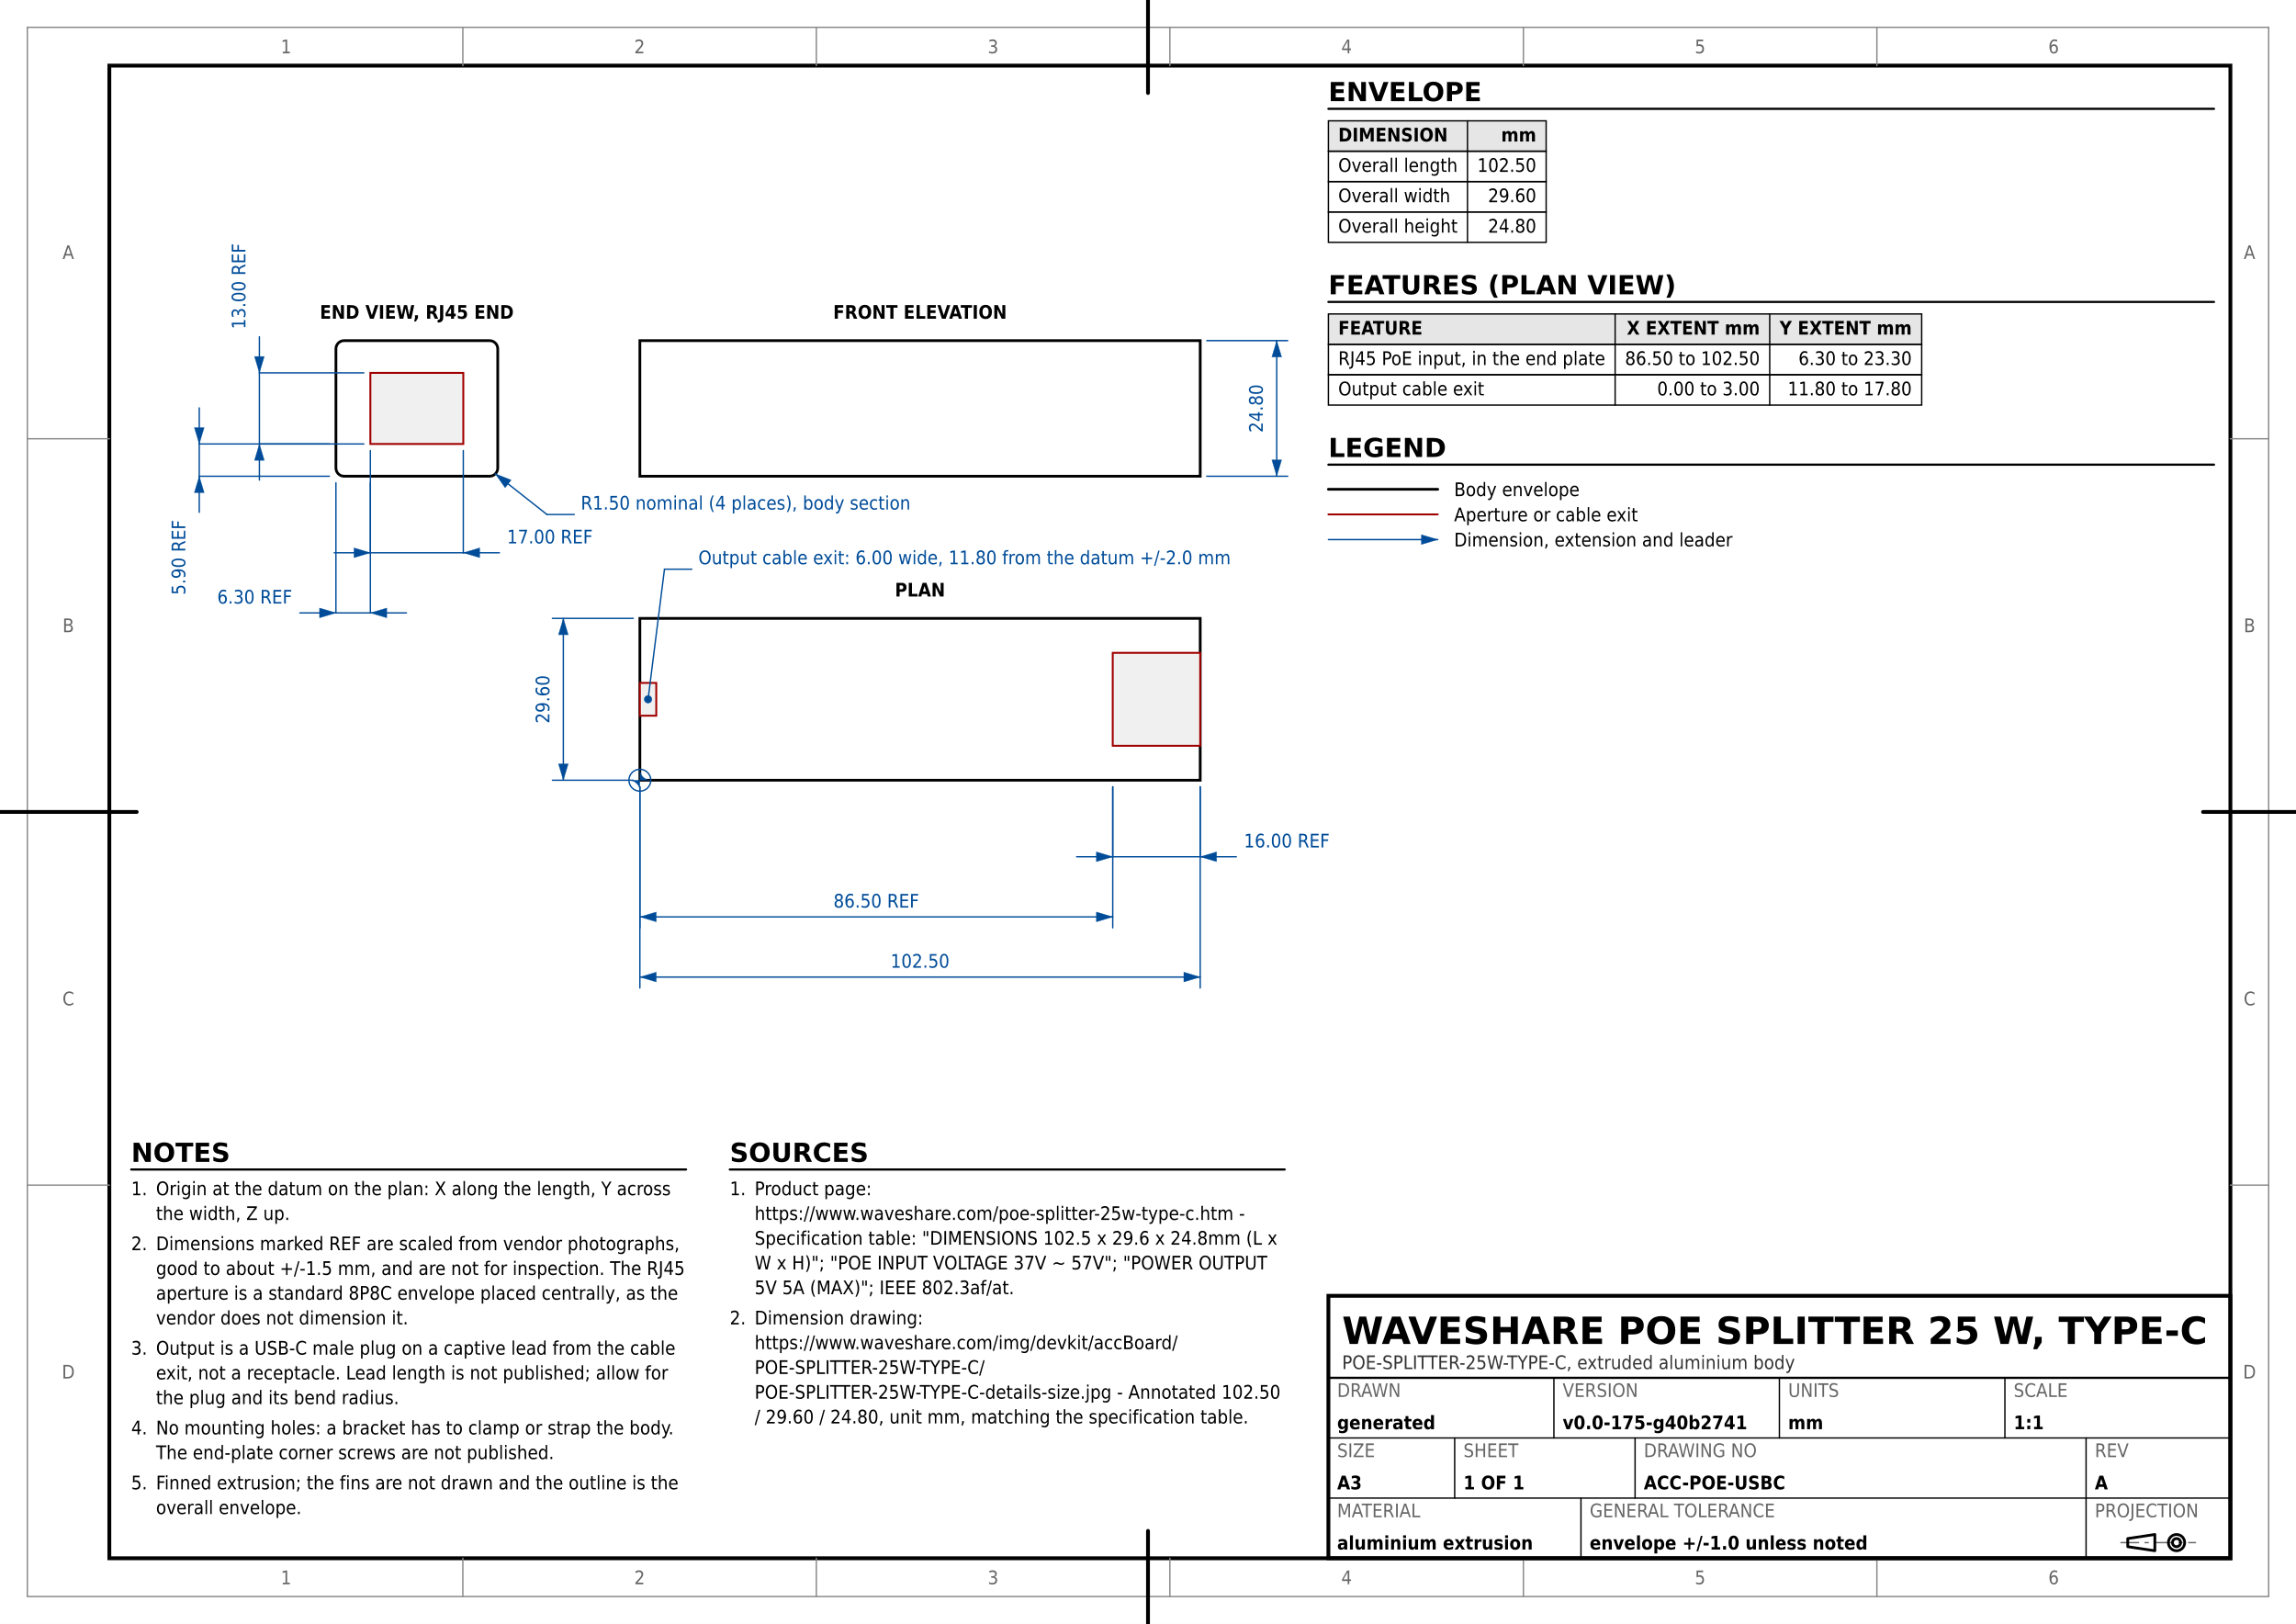
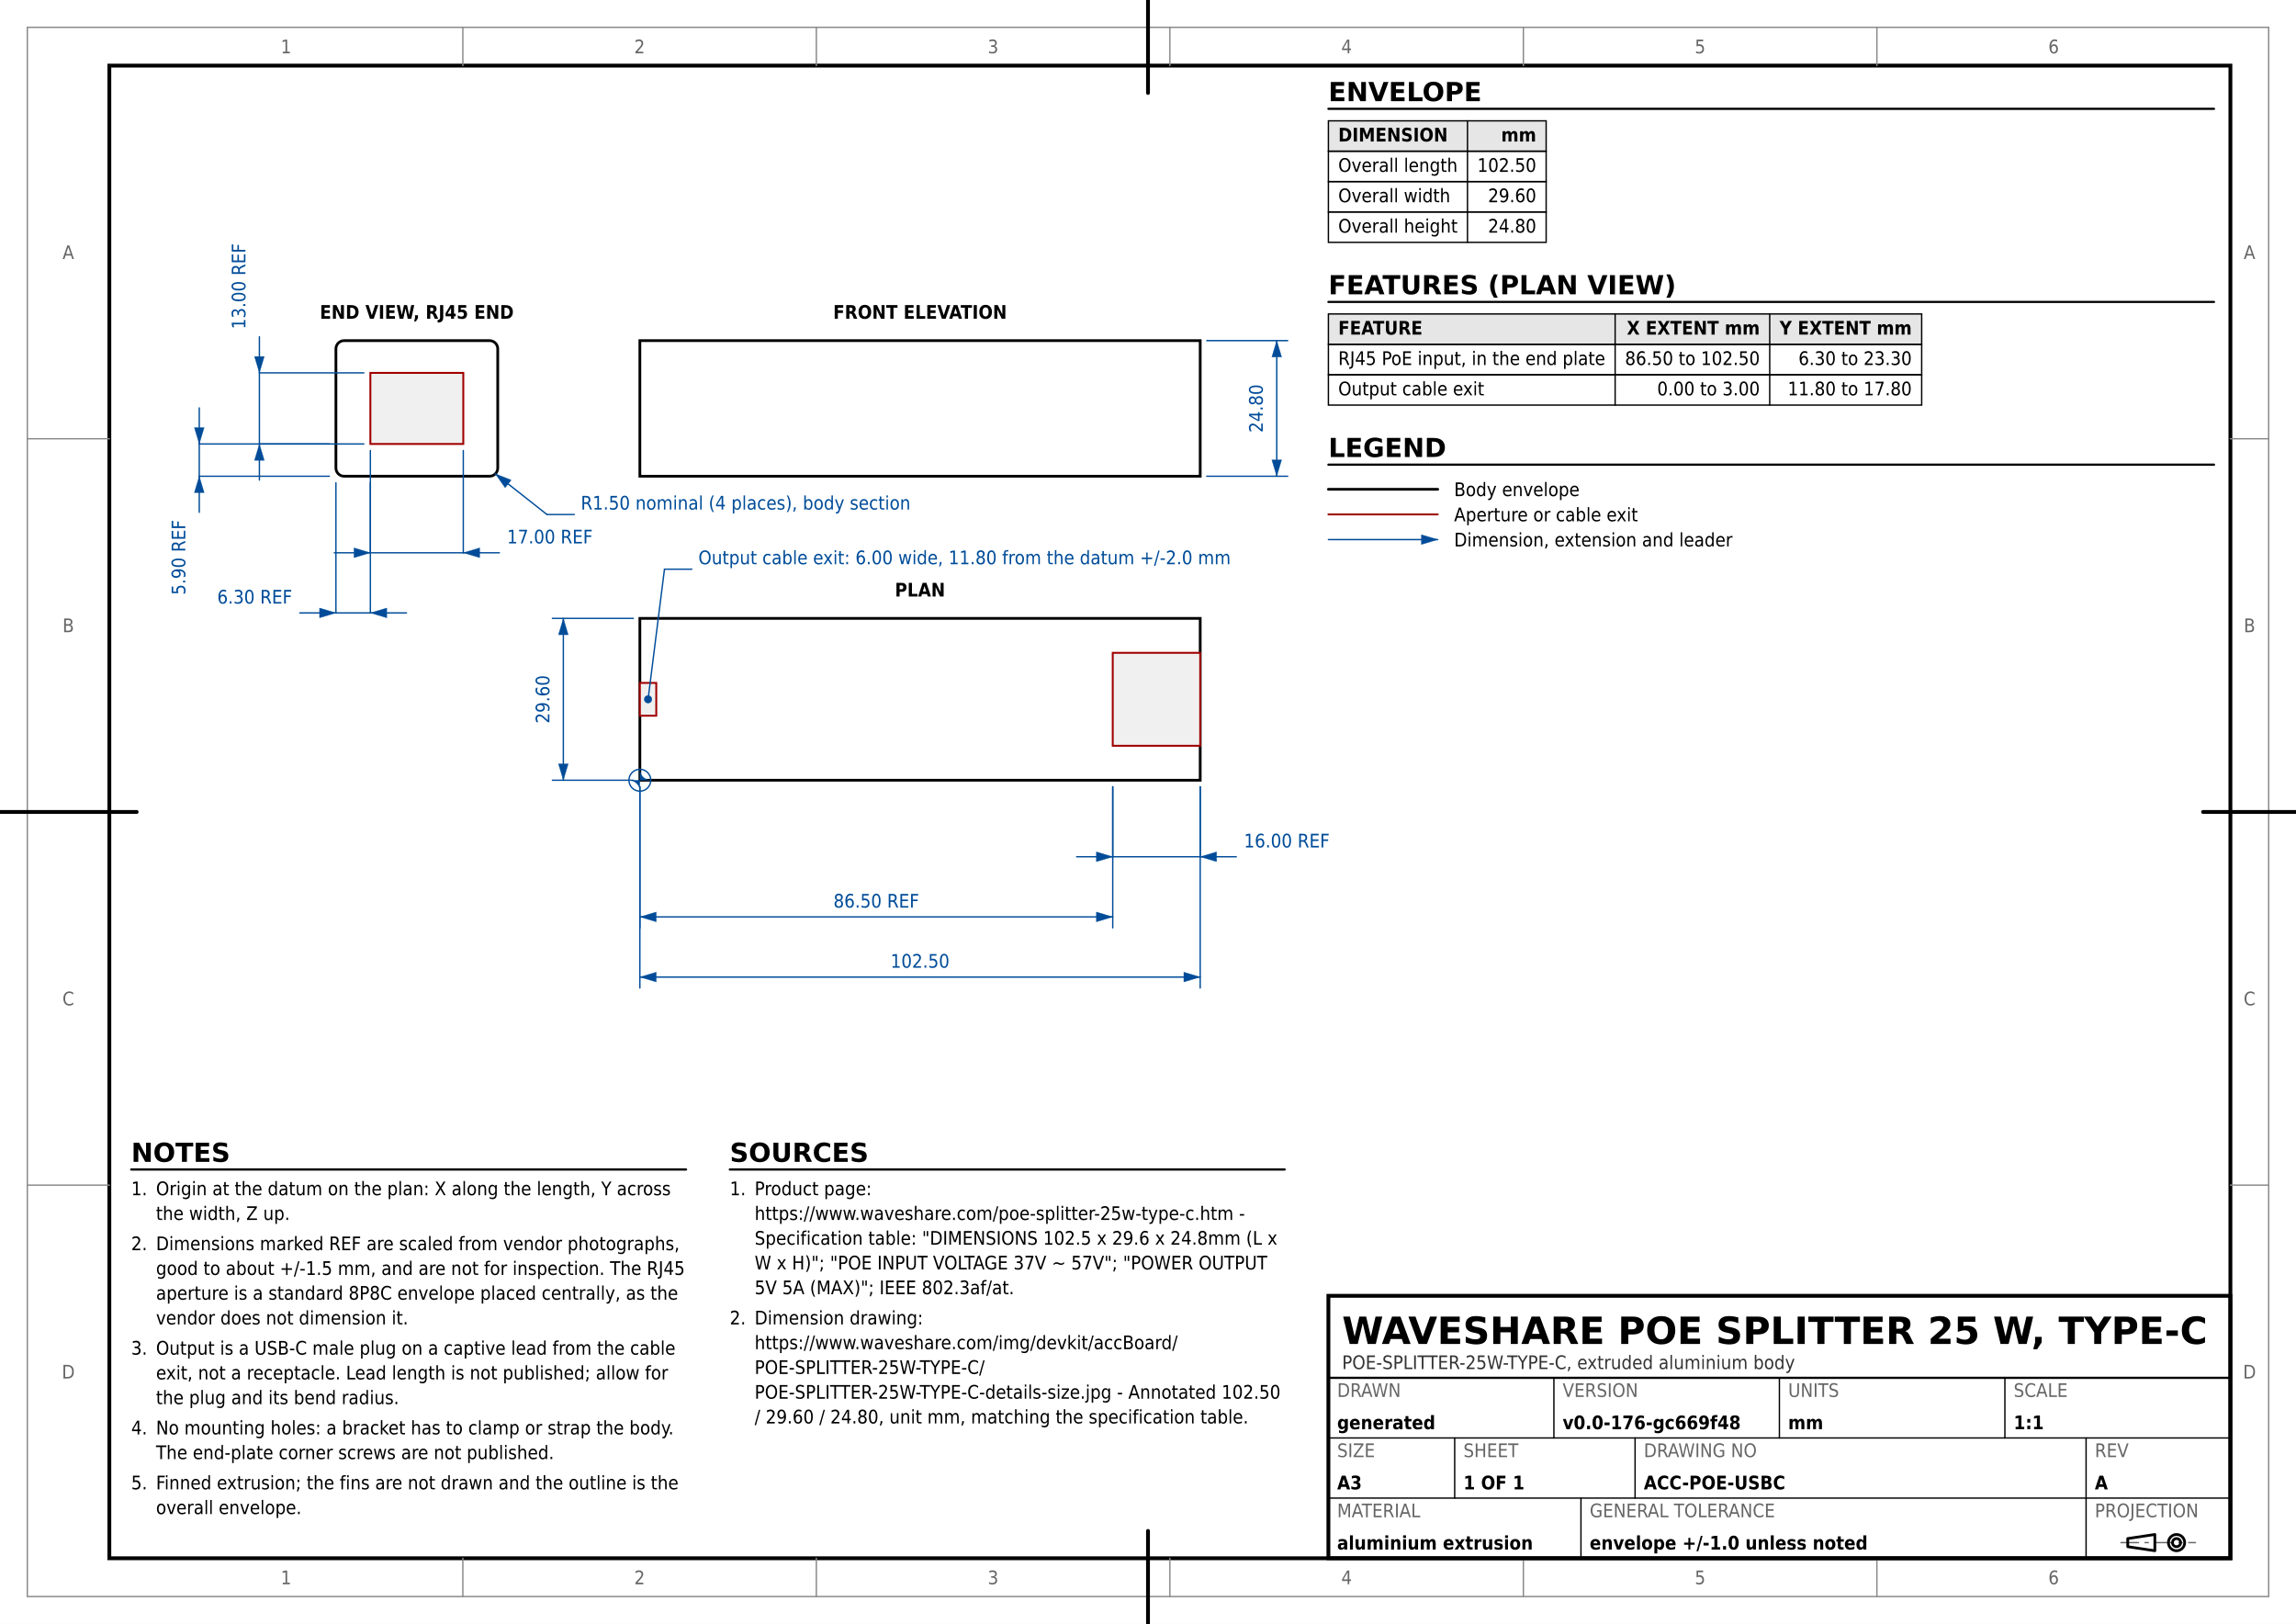
<svg xmlns="http://www.w3.org/2000/svg" version="1.1" width="420mm" height="297mm" viewBox="0 0 420 297">
  <rect width="100%" height="100%" fill="#ffffff" />
  <rect x="5" y="5" width="410" height="287" fill="none" stroke="#888888" stroke-width="0.25" />
  <rect x="20" y="12" width="388" height="273" fill="none" stroke="#000000" stroke-width="0.7" />
  <text x="52.333" y="289.75" font-family="DejaVu Sans Condensed, DejaVu Sans, Liberation Sans, sans-serif" font-size="3.429" fill="#666666" text-anchor="middle">1</text>
  <text x="52.333" y="9.75" font-family="DejaVu Sans Condensed, DejaVu Sans, Liberation Sans, sans-serif" font-size="3.429" fill="#666666" text-anchor="middle">1</text>
  <line x1="84.667" y1="292" x2="84.667" y2="285" stroke="#888888" stroke-width="0.25" stroke-linecap="round" />
  <line x1="84.667" y1="12" x2="84.667" y2="5" stroke="#888888" stroke-width="0.25" stroke-linecap="round" />
  <text x="117" y="289.75" font-family="DejaVu Sans Condensed, DejaVu Sans, Liberation Sans, sans-serif" font-size="3.429" fill="#666666" text-anchor="middle">2</text>
  <text x="117" y="9.75" font-family="DejaVu Sans Condensed, DejaVu Sans, Liberation Sans, sans-serif" font-size="3.429" fill="#666666" text-anchor="middle">2</text>
  <line x1="149.333" y1="292" x2="149.333" y2="285" stroke="#888888" stroke-width="0.25" stroke-linecap="round" />
  <line x1="149.333" y1="12" x2="149.333" y2="5" stroke="#888888" stroke-width="0.25" stroke-linecap="round" />
  <text x="181.667" y="289.75" font-family="DejaVu Sans Condensed, DejaVu Sans, Liberation Sans, sans-serif" font-size="3.429" fill="#666666" text-anchor="middle">3</text>
  <text x="181.667" y="9.75" font-family="DejaVu Sans Condensed, DejaVu Sans, Liberation Sans, sans-serif" font-size="3.429" fill="#666666" text-anchor="middle">3</text>
  <line x1="214" y1="292" x2="214" y2="285" stroke="#888888" stroke-width="0.25" stroke-linecap="round" />
  <line x1="214" y1="12" x2="214" y2="5" stroke="#888888" stroke-width="0.25" stroke-linecap="round" />
  <text x="246.333" y="289.75" font-family="DejaVu Sans Condensed, DejaVu Sans, Liberation Sans, sans-serif" font-size="3.429" fill="#666666" text-anchor="middle">4</text>
  <text x="246.333" y="9.75" font-family="DejaVu Sans Condensed, DejaVu Sans, Liberation Sans, sans-serif" font-size="3.429" fill="#666666" text-anchor="middle">4</text>
  <line x1="278.667" y1="292" x2="278.667" y2="285" stroke="#888888" stroke-width="0.25" stroke-linecap="round" />
  <line x1="278.667" y1="12" x2="278.667" y2="5" stroke="#888888" stroke-width="0.25" stroke-linecap="round" />
  <text x="311" y="289.75" font-family="DejaVu Sans Condensed, DejaVu Sans, Liberation Sans, sans-serif" font-size="3.429" fill="#666666" text-anchor="middle">5</text>
  <text x="311" y="9.75" font-family="DejaVu Sans Condensed, DejaVu Sans, Liberation Sans, sans-serif" font-size="3.429" fill="#666666" text-anchor="middle">5</text>
  <line x1="343.333" y1="292" x2="343.333" y2="285" stroke="#888888" stroke-width="0.25" stroke-linecap="round" />
  <line x1="343.333" y1="12" x2="343.333" y2="5" stroke="#888888" stroke-width="0.25" stroke-linecap="round" />
  <text x="375.667" y="289.75" font-family="DejaVu Sans Condensed, DejaVu Sans, Liberation Sans, sans-serif" font-size="3.429" fill="#666666" text-anchor="middle">6</text>
  <text x="375.667" y="9.75" font-family="DejaVu Sans Condensed, DejaVu Sans, Liberation Sans, sans-serif" font-size="3.429" fill="#666666" text-anchor="middle">6</text>
  <text x="12.5" y="252.125" font-family="DejaVu Sans Condensed, DejaVu Sans, Liberation Sans, sans-serif" font-size="3.429" fill="#666666" text-anchor="middle">D</text>
  <text x="411.5" y="252.125" font-family="DejaVu Sans Condensed, DejaVu Sans, Liberation Sans, sans-serif" font-size="3.429" fill="#666666" text-anchor="middle">D</text>
  <line x1="5" y1="216.75" x2="20" y2="216.75" stroke="#888888" stroke-width="0.25" stroke-linecap="round" />
  <line x1="408" y1="216.75" x2="415" y2="216.75" stroke="#888888" stroke-width="0.25" stroke-linecap="round" />
  <text x="12.5" y="183.875" font-family="DejaVu Sans Condensed, DejaVu Sans, Liberation Sans, sans-serif" font-size="3.429" fill="#666666" text-anchor="middle">C</text>
  <text x="411.5" y="183.875" font-family="DejaVu Sans Condensed, DejaVu Sans, Liberation Sans, sans-serif" font-size="3.429" fill="#666666" text-anchor="middle">C</text>
  <line x1="5" y1="148.5" x2="20" y2="148.5" stroke="#888888" stroke-width="0.25" stroke-linecap="round" />
  <line x1="408" y1="148.5" x2="415" y2="148.5" stroke="#888888" stroke-width="0.25" stroke-linecap="round" />
  <text x="12.5" y="115.625" font-family="DejaVu Sans Condensed, DejaVu Sans, Liberation Sans, sans-serif" font-size="3.429" fill="#666666" text-anchor="middle">B</text>
  <text x="411.5" y="115.625" font-family="DejaVu Sans Condensed, DejaVu Sans, Liberation Sans, sans-serif" font-size="3.429" fill="#666666" text-anchor="middle">B</text>
  <line x1="5" y1="80.25" x2="20" y2="80.25" stroke="#888888" stroke-width="0.25" stroke-linecap="round" />
  <line x1="408" y1="80.25" x2="415" y2="80.25" stroke="#888888" stroke-width="0.25" stroke-linecap="round" />
  <text x="12.5" y="47.375" font-family="DejaVu Sans Condensed, DejaVu Sans, Liberation Sans, sans-serif" font-size="3.429" fill="#666666" text-anchor="middle">A</text>
  <text x="411.5" y="47.375" font-family="DejaVu Sans Condensed, DejaVu Sans, Liberation Sans, sans-serif" font-size="3.429" fill="#666666" text-anchor="middle">A</text>
  <line x1="210" y1="297" x2="210" y2="280" stroke="#000000" stroke-width="0.7" stroke-linecap="round" />
  <line x1="210" y1="17" x2="210" y2="0" stroke="#000000" stroke-width="0.7" stroke-linecap="round" />
  <line x1="0" y1="148.5" x2="25" y2="148.5" stroke="#000000" stroke-width="0.7" stroke-linecap="round" />
  <line x1="403" y1="148.5" x2="420" y2="148.5" stroke="#000000" stroke-width="0.7" stroke-linecap="round" />
  <rect x="117.05" y="62.3" width="102.5" height="24.8" fill="none" stroke="#000000" stroke-width="0.5" />
  <rect x="117.05" y="113.1" width="102.5" height="29.6" fill="none" stroke="#000000" stroke-width="0.5" />
  <rect x="61.45" y="62.3" width="29.6" height="24.8" fill="none" stroke="#000000" stroke-width="0.5" rx="1.5" ry="1.5" />
  <text x="168.3" y="58.3" font-family="DejaVu Sans Condensed, DejaVu Sans, Liberation Sans, sans-serif" font-size="3.429" fill="#000000" text-anchor="middle" font-weight="bold">FRONT ELEVATION</text>
  <text x="168.3" y="109.1" font-family="DejaVu Sans Condensed, DejaVu Sans, Liberation Sans, sans-serif" font-size="3.429" fill="#000000" text-anchor="middle" font-weight="bold">PLAN</text>
  <text x="76.25" y="58.3" font-family="DejaVu Sans Condensed, DejaVu Sans, Liberation Sans, sans-serif" font-size="3.429" fill="#000000" text-anchor="middle" font-weight="bold">END VIEW, RJ45 END</text>
  <rect x="203.55" y="119.4" width="16" height="17" fill="#f0f0f0" stroke="#a00000" stroke-width="0.35" />
  <rect x="67.75" y="68.2" width="17" height="13" fill="#f0f0f0" stroke="#a00000" stroke-width="0.35" />
  <line x1="67.75" y1="82.4" x2="67.75" y2="101.1" stroke="#004c99" stroke-width="0.25" stroke-linecap="round" />
  <line x1="84.75" y1="82.4" x2="84.75" y2="101.1" stroke="#004c99" stroke-width="0.25" stroke-linecap="round" />
  <line x1="67.75" y1="101.1" x2="84.75" y2="101.1" stroke="#004c99" stroke-width="0.25" stroke-linecap="round" />
  <polygon points="67.75,101.1 64.75,100.2 64.75,102" fill="#004c99" stroke="#004c99" stroke-width="0.05" stroke-linejoin="round" />
  <polygon points="84.75,101.1 87.75,102 87.75,100.2" fill="#004c99" stroke="#004c99" stroke-width="0.05" stroke-linejoin="round" />
  <line x1="61.15" y1="101.1" x2="67.75" y2="101.1" stroke="#004c99" stroke-width="0.25" stroke-linecap="round" />
  <line x1="84.75" y1="101.1" x2="91.35" y2="101.1" stroke="#004c99" stroke-width="0.25" stroke-linecap="round" />
  <text x="92.75" y="99.391" font-family="DejaVu Sans Condensed, DejaVu Sans, Liberation Sans, sans-serif" font-size="3.429" fill="#004c99" text-anchor="start">17.00 REF</text>
  <line x1="61.45" y1="88.3" x2="61.45" y2="112.1" stroke="#004c99" stroke-width="0.25" stroke-linecap="round" />
  <line x1="67.75" y1="88.3" x2="67.75" y2="112.1" stroke="#004c99" stroke-width="0.25" stroke-linecap="round" />
  <line x1="61.45" y1="112.1" x2="67.75" y2="112.1" stroke="#004c99" stroke-width="0.25" stroke-linecap="round" />
  <polygon points="61.45,112.1 58.45,111.2 58.45,113" fill="#004c99" stroke="#004c99" stroke-width="0.05" stroke-linejoin="round" />
  <polygon points="67.75,112.1 70.75,113 70.75,111.2" fill="#004c99" stroke="#004c99" stroke-width="0.05" stroke-linejoin="round" />
  <line x1="54.85" y1="112.1" x2="61.45" y2="112.1" stroke="#004c99" stroke-width="0.25" stroke-linecap="round" />
  <line x1="67.75" y1="112.1" x2="74.35" y2="112.1" stroke="#004c99" stroke-width="0.25" stroke-linecap="round" />
  <text x="53.45" y="110.391" font-family="DejaVu Sans Condensed, DejaVu Sans, Liberation Sans, sans-serif" font-size="3.429" fill="#004c99" text-anchor="end">6.30 REF</text>
  <line x1="66.55" y1="81.2" x2="47.45" y2="81.2" stroke="#004c99" stroke-width="0.25" stroke-linecap="round" />
  <line x1="66.55" y1="68.2" x2="47.45" y2="68.2" stroke="#004c99" stroke-width="0.25" stroke-linecap="round" />
  <line x1="47.45" y1="81.2" x2="47.45" y2="68.2" stroke="#004c99" stroke-width="0.25" stroke-linecap="round" />
  <polygon points="47.45,81.2 46.55,84.2 48.35,84.2" fill="#004c99" stroke="#004c99" stroke-width="0.05" stroke-linejoin="round" />
  <polygon points="47.45,68.2 48.35,65.2 46.55,65.2" fill="#004c99" stroke="#004c99" stroke-width="0.05" stroke-linejoin="round" />
  <line x1="47.45" y1="87.8" x2="47.45" y2="81.2" stroke="#004c99" stroke-width="0.25" stroke-linecap="round" />
  <line x1="47.45" y1="68.2" x2="47.45" y2="61.6" stroke="#004c99" stroke-width="0.25" stroke-linecap="round" />
  <text x="44.895" y="60.2" font-family="DejaVu Sans Condensed, DejaVu Sans, Liberation Sans, sans-serif" font-size="3.429" fill="#004c99" text-anchor="start" transform="rotate(-90 44.8953 60.2)">13.00 REF</text>
  <line x1="60.25" y1="87.1" x2="36.45" y2="87.1" stroke="#004c99" stroke-width="0.25" stroke-linecap="round" />
  <line x1="60.25" y1="81.2" x2="36.45" y2="81.2" stroke="#004c99" stroke-width="0.25" stroke-linecap="round" />
  <line x1="36.45" y1="87.1" x2="36.45" y2="81.2" stroke="#004c99" stroke-width="0.25" stroke-linecap="round" />
  <polygon points="36.45,87.1 35.55,90.1 37.35,90.1" fill="#004c99" stroke="#004c99" stroke-width="0.05" stroke-linejoin="round" />
  <polygon points="36.45,81.2 37.35,78.2 35.55,78.2" fill="#004c99" stroke="#004c99" stroke-width="0.05" stroke-linejoin="round" />
  <line x1="36.45" y1="93.7" x2="36.45" y2="87.1" stroke="#004c99" stroke-width="0.25" stroke-linecap="round" />
  <line x1="36.45" y1="81.2" x2="36.45" y2="74.6" stroke="#004c99" stroke-width="0.25" stroke-linecap="round" />
  <text x="33.895" y="95.1" font-family="DejaVu Sans Condensed, DejaVu Sans, Liberation Sans, sans-serif" font-size="3.429" fill="#004c99" text-anchor="end" transform="rotate(-90 33.8953 95.1)">5.90 REF</text>
  <line x1="203.55" y1="143.9" x2="203.55" y2="156.7" stroke="#004c99" stroke-width="0.25" stroke-linecap="round" />
  <line x1="219.55" y1="143.9" x2="219.55" y2="156.7" stroke="#004c99" stroke-width="0.25" stroke-linecap="round" />
  <line x1="203.55" y1="156.7" x2="219.55" y2="156.7" stroke="#004c99" stroke-width="0.25" stroke-linecap="round" />
  <polygon points="203.55,156.7 200.55,155.8 200.55,157.6" fill="#004c99" stroke="#004c99" stroke-width="0.05" stroke-linejoin="round" />
  <polygon points="219.55,156.7 222.55,157.6 222.55,155.8" fill="#004c99" stroke="#004c99" stroke-width="0.05" stroke-linejoin="round" />
  <line x1="196.95" y1="156.7" x2="203.55" y2="156.7" stroke="#004c99" stroke-width="0.25" stroke-linecap="round" />
  <line x1="219.55" y1="156.7" x2="226.15" y2="156.7" stroke="#004c99" stroke-width="0.25" stroke-linecap="round" />
  <text x="227.55" y="154.991" font-family="DejaVu Sans Condensed, DejaVu Sans, Liberation Sans, sans-serif" font-size="3.429" fill="#004c99" text-anchor="start">16.00 REF</text>
  <line x1="117.05" y1="143.9" x2="117.05" y2="169.7" stroke="#004c99" stroke-width="0.25" stroke-linecap="round" />
  <line x1="203.55" y1="143.9" x2="203.55" y2="169.7" stroke="#004c99" stroke-width="0.25" stroke-linecap="round" />
  <line x1="117.05" y1="167.7" x2="203.55" y2="167.7" stroke="#004c99" stroke-width="0.25" stroke-linecap="round" />
  <polygon points="117.05,167.7 120.05,168.6 120.05,166.8" fill="#004c99" stroke="#004c99" stroke-width="0.05" stroke-linejoin="round" />
  <polygon points="203.55,167.7 200.55,166.8 200.55,168.6" fill="#004c99" stroke="#004c99" stroke-width="0.05" stroke-linejoin="round" />
  <text x="160.3" y="165.991" font-family="DejaVu Sans Condensed, DejaVu Sans, Liberation Sans, sans-serif" font-size="3.429" fill="#004c99" text-anchor="middle">86.50 REF</text>
  <rect x="117.05" y="124.9" width="3" height="6" fill="#f0f0f0" stroke="#a00000" stroke-width="0.35" />
  <circle cx="118.55" cy="127.9" r="0.7" fill="#004c99" stroke="#004c99" stroke-width="0.05" />
  <line x1="118.55" y1="127.9" x2="121.55" y2="104.1" stroke="#004c99" stroke-width="0.25" stroke-linecap="round" />
  <line x1="121.55" y1="104.1" x2="126.55" y2="104.1" stroke="#004c99" stroke-width="0.25" stroke-linecap="round" />
  <text x="127.75" y="103.2" font-family="DejaVu Sans Condensed, DejaVu Sans, Liberation Sans, sans-serif" font-size="3.429" fill="#004c99" text-anchor="start">Output cable exit: 6.00 wide, 11.80 from the datum +/-2.0 mm</text>
  <line x1="117.05" y1="143.9" x2="117.05" y2="180.7" stroke="#004c99" stroke-width="0.25" stroke-linecap="round" />
  <line x1="219.55" y1="143.9" x2="219.55" y2="180.7" stroke="#004c99" stroke-width="0.25" stroke-linecap="round" />
  <line x1="117.05" y1="178.7" x2="219.55" y2="178.7" stroke="#004c99" stroke-width="0.25" stroke-linecap="round" />
  <polygon points="117.05,178.7 120.05,179.6 120.05,177.8" fill="#004c99" stroke="#004c99" stroke-width="0.05" stroke-linejoin="round" />
  <polygon points="219.55,178.7 216.55,177.8 216.55,179.6" fill="#004c99" stroke="#004c99" stroke-width="0.05" stroke-linejoin="round" />
  <text x="168.3" y="176.991" font-family="DejaVu Sans Condensed, DejaVu Sans, Liberation Sans, sans-serif" font-size="3.429" fill="#004c99" text-anchor="middle">102.50</text>
  <line x1="115.85" y1="142.7" x2="101.05" y2="142.7" stroke="#004c99" stroke-width="0.25" stroke-linecap="round" />
  <line x1="115.85" y1="113.1" x2="101.05" y2="113.1" stroke="#004c99" stroke-width="0.25" stroke-linecap="round" />
  <line x1="103.05" y1="142.7" x2="103.05" y2="113.1" stroke="#004c99" stroke-width="0.25" stroke-linecap="round" />
  <polygon points="103.05,142.7 103.95,139.7 102.15,139.7" fill="#004c99" stroke="#004c99" stroke-width="0.05" stroke-linejoin="round" />
  <polygon points="103.05,113.1 102.15,116.1 103.95,116.1" fill="#004c99" stroke="#004c99" stroke-width="0.05" stroke-linejoin="round" />
  <text x="100.495" y="127.9" font-family="DejaVu Sans Condensed, DejaVu Sans, Liberation Sans, sans-serif" font-size="3.429" fill="#004c99" text-anchor="middle" transform="rotate(-90 100.4953 127.9)">29.60</text>
  <line x1="220.75" y1="87.1" x2="235.55" y2="87.1" stroke="#004c99" stroke-width="0.25" stroke-linecap="round" />
  <line x1="220.75" y1="62.3" x2="235.55" y2="62.3" stroke="#004c99" stroke-width="0.25" stroke-linecap="round" />
  <line x1="233.55" y1="87.1" x2="233.55" y2="62.3" stroke="#004c99" stroke-width="0.25" stroke-linecap="round" />
  <polygon points="233.55,87.1 234.45,84.1 232.65,84.1" fill="#004c99" stroke="#004c99" stroke-width="0.05" stroke-linejoin="round" />
  <polygon points="233.55,62.3 232.65,65.3 234.45,65.3" fill="#004c99" stroke="#004c99" stroke-width="0.05" stroke-linejoin="round" />
  <text x="230.995" y="74.7" font-family="DejaVu Sans Condensed, DejaVu Sans, Liberation Sans, sans-serif" font-size="3.429" fill="#004c99" text-anchor="middle" transform="rotate(-90 230.9953 74.7)">24.80</text>
  <polygon points="90.6,86.65 92.399,89.214 93.513,87.8" fill="#004c99" stroke="#004c99" stroke-width="0.05" stroke-linejoin="round" />
  <line x1="90.6" y1="86.65" x2="100.05" y2="94.1" stroke="#004c99" stroke-width="0.25" stroke-linecap="round" />
  <line x1="100.05" y1="94.1" x2="105.05" y2="94.1" stroke="#004c99" stroke-width="0.25" stroke-linecap="round" />
  <text x="106.25" y="93.2" font-family="DejaVu Sans Condensed, DejaVu Sans, Liberation Sans, sans-serif" font-size="3.429" fill="#004c99" text-anchor="start">R1.50 nominal (4 places), body section</text>
  <circle cx="117.05" cy="142.7" r="2" fill="none" stroke="#004c99" stroke-width="0.25" />
  <path d="M 117.05 142.7 L 119.05 142.7 A 2.0 2.0 0 0 1 117.05 140.7 Z" fill="#004c99" stroke="#004c99" stroke-width="0.05" stroke-linejoin="round" stroke-linecap="round" />
  <path d="M 117.05 142.7 L 115.05 142.7 A 2.0 2.0 0 0 1 117.05 144.7 Z" fill="#004c99" stroke="#004c99" stroke-width="0.05" stroke-linejoin="round" stroke-linecap="round" />
  <text x="243" y="18.5" font-family="DejaVu Sans, Liberation Sans, sans-serif" font-size="4.801" fill="#000000" text-anchor="start" font-weight="bold">ENVELOPE</text>
  <line x1="243" y1="19.9" x2="405" y2="19.9" stroke="#000000" stroke-width="0.4" stroke-linecap="round" />
  <rect x="243" y="22.1" width="39.833" height="5.556" fill="#e6e6e6" stroke="#000000" stroke-width="0.25" />
  <text x="244.8" y="25.878" font-family="DejaVu Sans Condensed, DejaVu Sans, Liberation Sans, sans-serif" font-size="3.429" fill="#000000" text-anchor="start" font-weight="bold">DIMENSION</text>
  <text x="281.033" y="25.878" font-family="DejaVu Sans Condensed, DejaVu Sans, Liberation Sans, sans-serif" font-size="3.429" fill="#000000" text-anchor="end" font-weight="bold">mm</text>
  <rect x="243" y="27.656" width="39.833" height="5.556" fill="none" stroke="#000000" stroke-width="0.25" />
  <text x="244.8" y="31.433" font-family="DejaVu Sans Condensed, DejaVu Sans, Liberation Sans, sans-serif" font-size="3.429" fill="#000000" text-anchor="start">Overall length</text>
  <text x="281.033" y="31.433" font-family="DejaVu Sans Condensed, DejaVu Sans, Liberation Sans, sans-serif" font-size="3.429" fill="#000000" text-anchor="end">102.50</text>
  <rect x="243" y="33.211" width="39.833" height="5.556" fill="none" stroke="#000000" stroke-width="0.25" />
  <text x="244.8" y="36.989" font-family="DejaVu Sans Condensed, DejaVu Sans, Liberation Sans, sans-serif" font-size="3.429" fill="#000000" text-anchor="start">Overall width</text>
  <text x="281.033" y="36.989" font-family="DejaVu Sans Condensed, DejaVu Sans, Liberation Sans, sans-serif" font-size="3.429" fill="#000000" text-anchor="end">29.60</text>
  <rect x="243" y="38.767" width="39.833" height="5.556" fill="none" stroke="#000000" stroke-width="0.25" />
  <text x="244.8" y="42.544" font-family="DejaVu Sans Condensed, DejaVu Sans, Liberation Sans, sans-serif" font-size="3.429" fill="#000000" text-anchor="start">Overall height</text>
  <text x="281.033" y="42.544" font-family="DejaVu Sans Condensed, DejaVu Sans, Liberation Sans, sans-serif" font-size="3.429" fill="#000000" text-anchor="end">24.80</text>
  <line x1="268.441" y1="22.1" x2="268.441" y2="44.322" stroke="#000000" stroke-width="0.25" stroke-linecap="round" />
  <text x="243" y="53.822" font-family="DejaVu Sans, Liberation Sans, sans-serif" font-size="4.801" fill="#000000" text-anchor="start" font-weight="bold">FEATURES (PLAN VIEW)</text>
  <line x1="243" y1="55.222" x2="405" y2="55.222" stroke="#000000" stroke-width="0.4" stroke-linecap="round" />
  <rect x="243" y="57.422" width="108.528" height="5.556" fill="#e6e6e6" stroke="#000000" stroke-width="0.25" />
  <text x="244.8" y="61.2" font-family="DejaVu Sans Condensed, DejaVu Sans, Liberation Sans, sans-serif" font-size="3.429" fill="#000000" text-anchor="start" font-weight="bold">FEATURE</text>
  <text x="321.929" y="61.2" font-family="DejaVu Sans Condensed, DejaVu Sans, Liberation Sans, sans-serif" font-size="3.429" fill="#000000" text-anchor="end" font-weight="bold">X EXTENT mm</text>
  <text x="349.728" y="61.2" font-family="DejaVu Sans Condensed, DejaVu Sans, Liberation Sans, sans-serif" font-size="3.429" fill="#000000" text-anchor="end" font-weight="bold">Y EXTENT mm</text>
  <rect x="243" y="62.978" width="108.528" height="5.556" fill="none" stroke="#000000" stroke-width="0.25" />
  <text x="244.8" y="66.756" font-family="DejaVu Sans Condensed, DejaVu Sans, Liberation Sans, sans-serif" font-size="3.429" fill="#000000" text-anchor="start">RJ45 PoE input, in the end plate</text>
  <text x="321.929" y="66.756" font-family="DejaVu Sans Condensed, DejaVu Sans, Liberation Sans, sans-serif" font-size="3.429" fill="#000000" text-anchor="end">86.50 to 102.50</text>
  <text x="349.728" y="66.756" font-family="DejaVu Sans Condensed, DejaVu Sans, Liberation Sans, sans-serif" font-size="3.429" fill="#000000" text-anchor="end">6.30 to 23.30</text>
  <rect x="243" y="68.533" width="108.528" height="5.556" fill="none" stroke="#000000" stroke-width="0.25" />
  <text x="244.8" y="72.311" font-family="DejaVu Sans Condensed, DejaVu Sans, Liberation Sans, sans-serif" font-size="3.429" fill="#000000" text-anchor="start">Output cable exit</text>
  <text x="321.929" y="72.311" font-family="DejaVu Sans Condensed, DejaVu Sans, Liberation Sans, sans-serif" font-size="3.429" fill="#000000" text-anchor="end">0.00 to 3.00</text>
  <text x="349.728" y="72.311" font-family="DejaVu Sans Condensed, DejaVu Sans, Liberation Sans, sans-serif" font-size="3.429" fill="#000000" text-anchor="end">11.80 to 17.80</text>
  <line x1="295.452" y1="57.422" x2="295.452" y2="74.089" stroke="#000000" stroke-width="0.25" stroke-linecap="round" />
  <line x1="323.729" y1="57.422" x2="323.729" y2="74.089" stroke="#000000" stroke-width="0.25" stroke-linecap="round" />
  <text x="243" y="83.589" font-family="DejaVu Sans, Liberation Sans, sans-serif" font-size="4.801" fill="#000000" text-anchor="start" font-weight="bold">LEGEND</text>
  <line x1="243" y1="84.989" x2="405" y2="84.989" stroke="#000000" stroke-width="0.4" stroke-linecap="round" />
  <line x1="243" y1="89.489" x2="263" y2="89.489" stroke="#000000" stroke-width="0.5" stroke-linecap="round" />
  <text x="266" y="90.739" font-family="DejaVu Sans Condensed, DejaVu Sans, Liberation Sans, sans-serif" font-size="3.429" fill="#000000" text-anchor="start">Body envelope</text>
  <line x1="243" y1="94.089" x2="263" y2="94.089" stroke="#a00000" stroke-width="0.35" stroke-linecap="round" />
  <text x="266" y="95.339" font-family="DejaVu Sans Condensed, DejaVu Sans, Liberation Sans, sans-serif" font-size="3.429" fill="#000000" text-anchor="start">Aperture or cable exit</text>
  <line x1="243" y1="98.689" x2="263" y2="98.689" stroke="#004c99" stroke-width="0.25" stroke-linecap="round" />
  <polygon points="263,98.689 260,97.789 260,99.589" fill="#004c99" stroke="#004c99" stroke-width="0.05" stroke-linejoin="round" />
  <text x="266" y="99.939" font-family="DejaVu Sans Condensed, DejaVu Sans, Liberation Sans, sans-serif" font-size="3.429" fill="#000000" text-anchor="start">Dimension, extension and leader</text>
  <text x="24" y="212.5" font-family="DejaVu Sans, Liberation Sans, sans-serif" font-size="4.801" fill="#000000" text-anchor="start" font-weight="bold">NOTES</text>
  <line x1="24" y1="213.9" x2="125.5" y2="213.9" stroke="#000000" stroke-width="0.4" stroke-linecap="round" />
  <text x="24" y="218.6" font-family="DejaVu Sans Condensed, DejaVu Sans, Liberation Sans, sans-serif" font-size="3.429" fill="#000000" text-anchor="start">1.</text>
  <text x="28.542" y="218.6" font-family="DejaVu Sans Condensed, DejaVu Sans, Liberation Sans, sans-serif" font-size="3.429" fill="#000000" text-anchor="start">Origin at the datum on the plan: X along the length, Y across</text>
  <text x="28.542" y="223.127" font-family="DejaVu Sans Condensed, DejaVu Sans, Liberation Sans, sans-serif" font-size="3.429" fill="#000000" text-anchor="start">the width, Z up.</text>
  <text x="24" y="228.654" font-family="DejaVu Sans Condensed, DejaVu Sans, Liberation Sans, sans-serif" font-size="3.429" fill="#000000" text-anchor="start">2.</text>
  <text x="28.542" y="228.654" font-family="DejaVu Sans Condensed, DejaVu Sans, Liberation Sans, sans-serif" font-size="3.429" fill="#000000" text-anchor="start">Dimensions marked REF are scaled from vendor photographs,</text>
  <text x="28.542" y="233.18" font-family="DejaVu Sans Condensed, DejaVu Sans, Liberation Sans, sans-serif" font-size="3.429" fill="#000000" text-anchor="start">good to about +/-1.5 mm, and are not for inspection. The RJ45</text>
  <text x="28.542" y="237.707" font-family="DejaVu Sans Condensed, DejaVu Sans, Liberation Sans, sans-serif" font-size="3.429" fill="#000000" text-anchor="start">aperture is a standard 8P8C envelope placed centrally, as the</text>
  <text x="28.542" y="242.234" font-family="DejaVu Sans Condensed, DejaVu Sans, Liberation Sans, sans-serif" font-size="3.429" fill="#000000" text-anchor="start">vendor does not dimension it.</text>
  <text x="24" y="247.761" font-family="DejaVu Sans Condensed, DejaVu Sans, Liberation Sans, sans-serif" font-size="3.429" fill="#000000" text-anchor="start">3.</text>
  <text x="28.542" y="247.761" font-family="DejaVu Sans Condensed, DejaVu Sans, Liberation Sans, sans-serif" font-size="3.429" fill="#000000" text-anchor="start">Output is a USB-C male plug on a captive lead from the cable</text>
  <text x="28.542" y="252.287" font-family="DejaVu Sans Condensed, DejaVu Sans, Liberation Sans, sans-serif" font-size="3.429" fill="#000000" text-anchor="start">exit, not a receptacle. Lead length is not published; allow for</text>
  <text x="28.542" y="256.814" font-family="DejaVu Sans Condensed, DejaVu Sans, Liberation Sans, sans-serif" font-size="3.429" fill="#000000" text-anchor="start">the plug and its bend radius.</text>
  <text x="24" y="262.341" font-family="DejaVu Sans Condensed, DejaVu Sans, Liberation Sans, sans-serif" font-size="3.429" fill="#000000" text-anchor="start">4.</text>
  <text x="28.542" y="262.341" font-family="DejaVu Sans Condensed, DejaVu Sans, Liberation Sans, sans-serif" font-size="3.429" fill="#000000" text-anchor="start">No mounting holes: a bracket has to clamp or strap the body.</text>
  <text x="28.542" y="266.868" font-family="DejaVu Sans Condensed, DejaVu Sans, Liberation Sans, sans-serif" font-size="3.429" fill="#000000" text-anchor="start">The end-plate corner screws are not published.</text>
  <text x="24" y="272.394" font-family="DejaVu Sans Condensed, DejaVu Sans, Liberation Sans, sans-serif" font-size="3.429" fill="#000000" text-anchor="start">5.</text>
  <text x="28.542" y="272.394" font-family="DejaVu Sans Condensed, DejaVu Sans, Liberation Sans, sans-serif" font-size="3.429" fill="#000000" text-anchor="start">Finned extrusion; the fins are not drawn and the outline is the</text>
  <text x="28.542" y="276.921" font-family="DejaVu Sans Condensed, DejaVu Sans, Liberation Sans, sans-serif" font-size="3.429" fill="#000000" text-anchor="start">overall envelope.</text>
  <text x="133.5" y="212.5" font-family="DejaVu Sans, Liberation Sans, sans-serif" font-size="4.801" fill="#000000" text-anchor="start" font-weight="bold">SOURCES</text>
  <line x1="133.5" y1="213.9" x2="235" y2="213.9" stroke="#000000" stroke-width="0.4" stroke-linecap="round" />
  <text x="133.5" y="218.6" font-family="DejaVu Sans Condensed, DejaVu Sans, Liberation Sans, sans-serif" font-size="3.429" fill="#000000" text-anchor="start">1.</text>
  <text x="138.042" y="218.6" font-family="DejaVu Sans Condensed, DejaVu Sans, Liberation Sans, sans-serif" font-size="3.429" fill="#000000" text-anchor="start">Product page:</text>
  <text x="138.042" y="223.127" font-family="DejaVu Sans Condensed, DejaVu Sans, Liberation Sans, sans-serif" font-size="3.429" fill="#000000" text-anchor="start">https://www.waveshare.com/poe-splitter-25w-type-c.htm -</text>
  <text x="138.042" y="227.654" font-family="DejaVu Sans Condensed, DejaVu Sans, Liberation Sans, sans-serif" font-size="3.429" fill="#000000" text-anchor="start">Specification table: "DIMENSIONS 102.5 x 29.6 x 24.8mm (L x</text>
  <text x="138.042" y="232.18" font-family="DejaVu Sans Condensed, DejaVu Sans, Liberation Sans, sans-serif" font-size="3.429" fill="#000000" text-anchor="start">W x H)"; "POE INPUT VOLTAGE 37V ~ 57V"; "POWER OUTPUT</text>
  <text x="138.042" y="236.707" font-family="DejaVu Sans Condensed, DejaVu Sans, Liberation Sans, sans-serif" font-size="3.429" fill="#000000" text-anchor="start">5V 5A (MAX)"; IEEE 802.3af/at.</text>
  <text x="133.5" y="242.234" font-family="DejaVu Sans Condensed, DejaVu Sans, Liberation Sans, sans-serif" font-size="3.429" fill="#000000" text-anchor="start">2.</text>
  <text x="138.042" y="242.234" font-family="DejaVu Sans Condensed, DejaVu Sans, Liberation Sans, sans-serif" font-size="3.429" fill="#000000" text-anchor="start">Dimension drawing:</text>
  <text x="138.042" y="246.761" font-family="DejaVu Sans Condensed, DejaVu Sans, Liberation Sans, sans-serif" font-size="3.429" fill="#000000" text-anchor="start">https://www.waveshare.com/img/devkit/accBoard/</text>
  <text x="138.042" y="251.287" font-family="DejaVu Sans Condensed, DejaVu Sans, Liberation Sans, sans-serif" font-size="3.429" fill="#000000" text-anchor="start">POE-SPLITTER-25W-TYPE-C/</text>
  <text x="138.042" y="255.814" font-family="DejaVu Sans Condensed, DejaVu Sans, Liberation Sans, sans-serif" font-size="3.429" fill="#000000" text-anchor="start">POE-SPLITTER-25W-TYPE-C-details-size.jpg - Annotated 102.50</text>
  <text x="138.042" y="260.341" font-family="DejaVu Sans Condensed, DejaVu Sans, Liberation Sans, sans-serif" font-size="3.429" fill="#000000" text-anchor="start">/ 29.60 / 24.80, unit mm, matching the specification table.</text>
  <rect x="243" y="237" width="165" height="48" fill="none" stroke="#000000" stroke-width="0.7" />
  <line x1="243" y1="252" x2="408" y2="252" stroke="#000000" stroke-width="0.4" stroke-linecap="round" />
  <text x="245.5" y="245.8" font-family="DejaVu Sans, Liberation Sans, sans-serif" font-size="6.859" fill="#000000" text-anchor="start" font-weight="bold">WAVESHARE POE SPLITTER 25 W, TYPE-C</text>
  <text x="245.5" y="250.4" font-family="DejaVu Sans Condensed, DejaVu Sans, Liberation Sans, sans-serif" font-size="3.429" fill="#333333" text-anchor="start">POE-SPLITTER-25W-TYPE-C, extruded aluminium body</text>
  <text x="244.6" y="255.5" font-family="DejaVu Sans Condensed, DejaVu Sans, Liberation Sans, sans-serif" font-size="3.429" fill="#666666" text-anchor="start">DRAWN</text>
  <text x="244.6" y="261.4" font-family="DejaVu Sans Condensed, DejaVu Sans, Liberation Sans, sans-serif" font-size="3.429" fill="#000000" text-anchor="start" font-weight="bold">generated</text>
  <line x1="284.25" y1="263" x2="284.25" y2="252" stroke="#000000" stroke-width="0.25" stroke-linecap="round" />
  <text x="285.85" y="255.5" font-family="DejaVu Sans Condensed, DejaVu Sans, Liberation Sans, sans-serif" font-size="3.429" fill="#666666" text-anchor="start">VERSION</text>
-   <text x="285.85" y="261.4" font-family="DejaVu Sans Condensed, DejaVu Sans, Liberation Sans, sans-serif" font-size="3.429" fill="#000000" text-anchor="start" font-weight="bold">v0.0-175-g40b2741</text>
+   <text x="285.85" y="261.4" font-family="DejaVu Sans Condensed, DejaVu Sans, Liberation Sans, sans-serif" font-size="3.429" fill="#000000" text-anchor="start" font-weight="bold">v0.0-176-gc669f48</text>
  <line x1="325.5" y1="263" x2="325.5" y2="252" stroke="#000000" stroke-width="0.25" stroke-linecap="round" />
  <text x="327.1" y="255.5" font-family="DejaVu Sans Condensed, DejaVu Sans, Liberation Sans, sans-serif" font-size="3.429" fill="#666666" text-anchor="start">UNITS</text>
  <text x="327.1" y="261.4" font-family="DejaVu Sans Condensed, DejaVu Sans, Liberation Sans, sans-serif" font-size="3.429" fill="#000000" text-anchor="start" font-weight="bold">mm</text>
  <line x1="366.75" y1="263" x2="366.75" y2="252" stroke="#000000" stroke-width="0.25" stroke-linecap="round" />
  <text x="368.35" y="255.5" font-family="DejaVu Sans Condensed, DejaVu Sans, Liberation Sans, sans-serif" font-size="3.429" fill="#666666" text-anchor="start">SCALE</text>
  <text x="368.35" y="261.4" font-family="DejaVu Sans Condensed, DejaVu Sans, Liberation Sans, sans-serif" font-size="3.429" fill="#000000" text-anchor="start" font-weight="bold">1:1</text>
  <line x1="243" y1="263" x2="408" y2="263" stroke="#000000" stroke-width="0.25" stroke-linecap="round" />
  <text x="244.6" y="266.5" font-family="DejaVu Sans Condensed, DejaVu Sans, Liberation Sans, sans-serif" font-size="3.429" fill="#666666" text-anchor="start">SIZE</text>
  <text x="244.6" y="272.4" font-family="DejaVu Sans Condensed, DejaVu Sans, Liberation Sans, sans-serif" font-size="3.429" fill="#000000" text-anchor="start" font-weight="bold">A3</text>
  <line x1="266.1" y1="274" x2="266.1" y2="263" stroke="#000000" stroke-width="0.25" stroke-linecap="round" />
  <text x="267.7" y="266.5" font-family="DejaVu Sans Condensed, DejaVu Sans, Liberation Sans, sans-serif" font-size="3.429" fill="#666666" text-anchor="start">SHEET</text>
  <text x="267.7" y="272.4" font-family="DejaVu Sans Condensed, DejaVu Sans, Liberation Sans, sans-serif" font-size="3.429" fill="#000000" text-anchor="start" font-weight="bold">1 OF 1</text>
  <line x1="299.1" y1="274" x2="299.1" y2="263" stroke="#000000" stroke-width="0.25" stroke-linecap="round" />
  <text x="300.7" y="266.5" font-family="DejaVu Sans Condensed, DejaVu Sans, Liberation Sans, sans-serif" font-size="3.429" fill="#666666" text-anchor="start">DRAWING NO</text>
  <text x="300.7" y="272.4" font-family="DejaVu Sans Condensed, DejaVu Sans, Liberation Sans, sans-serif" font-size="3.429" fill="#000000" text-anchor="start" font-weight="bold">ACC-POE-USBC</text>
  <line x1="381.6" y1="274" x2="381.6" y2="263" stroke="#000000" stroke-width="0.25" stroke-linecap="round" />
  <text x="383.2" y="266.5" font-family="DejaVu Sans Condensed, DejaVu Sans, Liberation Sans, sans-serif" font-size="3.429" fill="#666666" text-anchor="start">REV</text>
  <text x="383.2" y="272.4" font-family="DejaVu Sans Condensed, DejaVu Sans, Liberation Sans, sans-serif" font-size="3.429" fill="#000000" text-anchor="start" font-weight="bold">A</text>
  <line x1="243" y1="274" x2="408" y2="274" stroke="#000000" stroke-width="0.25" stroke-linecap="round" />
  <text x="244.6" y="277.5" font-family="DejaVu Sans Condensed, DejaVu Sans, Liberation Sans, sans-serif" font-size="3.429" fill="#666666" text-anchor="start">MATERIAL</text>
  <text x="244.6" y="283.4" font-family="DejaVu Sans Condensed, DejaVu Sans, Liberation Sans, sans-serif" font-size="3.429" fill="#000000" text-anchor="start" font-weight="bold">aluminium extrusion</text>
  <line x1="289.2" y1="285" x2="289.2" y2="274" stroke="#000000" stroke-width="0.25" stroke-linecap="round" />
  <text x="290.8" y="277.5" font-family="DejaVu Sans Condensed, DejaVu Sans, Liberation Sans, sans-serif" font-size="3.429" fill="#666666" text-anchor="start">GENERAL TOLERANCE</text>
  <text x="290.8" y="283.4" font-family="DejaVu Sans Condensed, DejaVu Sans, Liberation Sans, sans-serif" font-size="3.429" fill="#000000" text-anchor="start" font-weight="bold">envelope +/-1.0 unless noted</text>
  <line x1="381.6" y1="285" x2="381.6" y2="274" stroke="#000000" stroke-width="0.25" stroke-linecap="round" />
  <text x="383.2" y="277.5" font-family="DejaVu Sans Condensed, DejaVu Sans, Liberation Sans, sans-serif" font-size="3.429" fill="#666666" text-anchor="start">PROJECTION</text>
  <line x1="387.98" y1="282.14" x2="401.62" y2="282.14" stroke="#666666" stroke-width="0.25" stroke-linecap="round" stroke-dasharray="3.2,1.2,0.6,1.2" />
  <polygon points="389.22,281.396 394.18,280.652 394.18,283.628 389.22,282.884" fill="none" stroke="#000000" stroke-width="0.5" stroke-linejoin="round" />
  <circle cx="398.148" cy="282.14" r="1.488" fill="none" stroke="#000000" stroke-width="0.5" />
  <circle cx="398.148" cy="282.14" r="0.744" fill="none" stroke="#000000" stroke-width="0.5" />
</svg>
